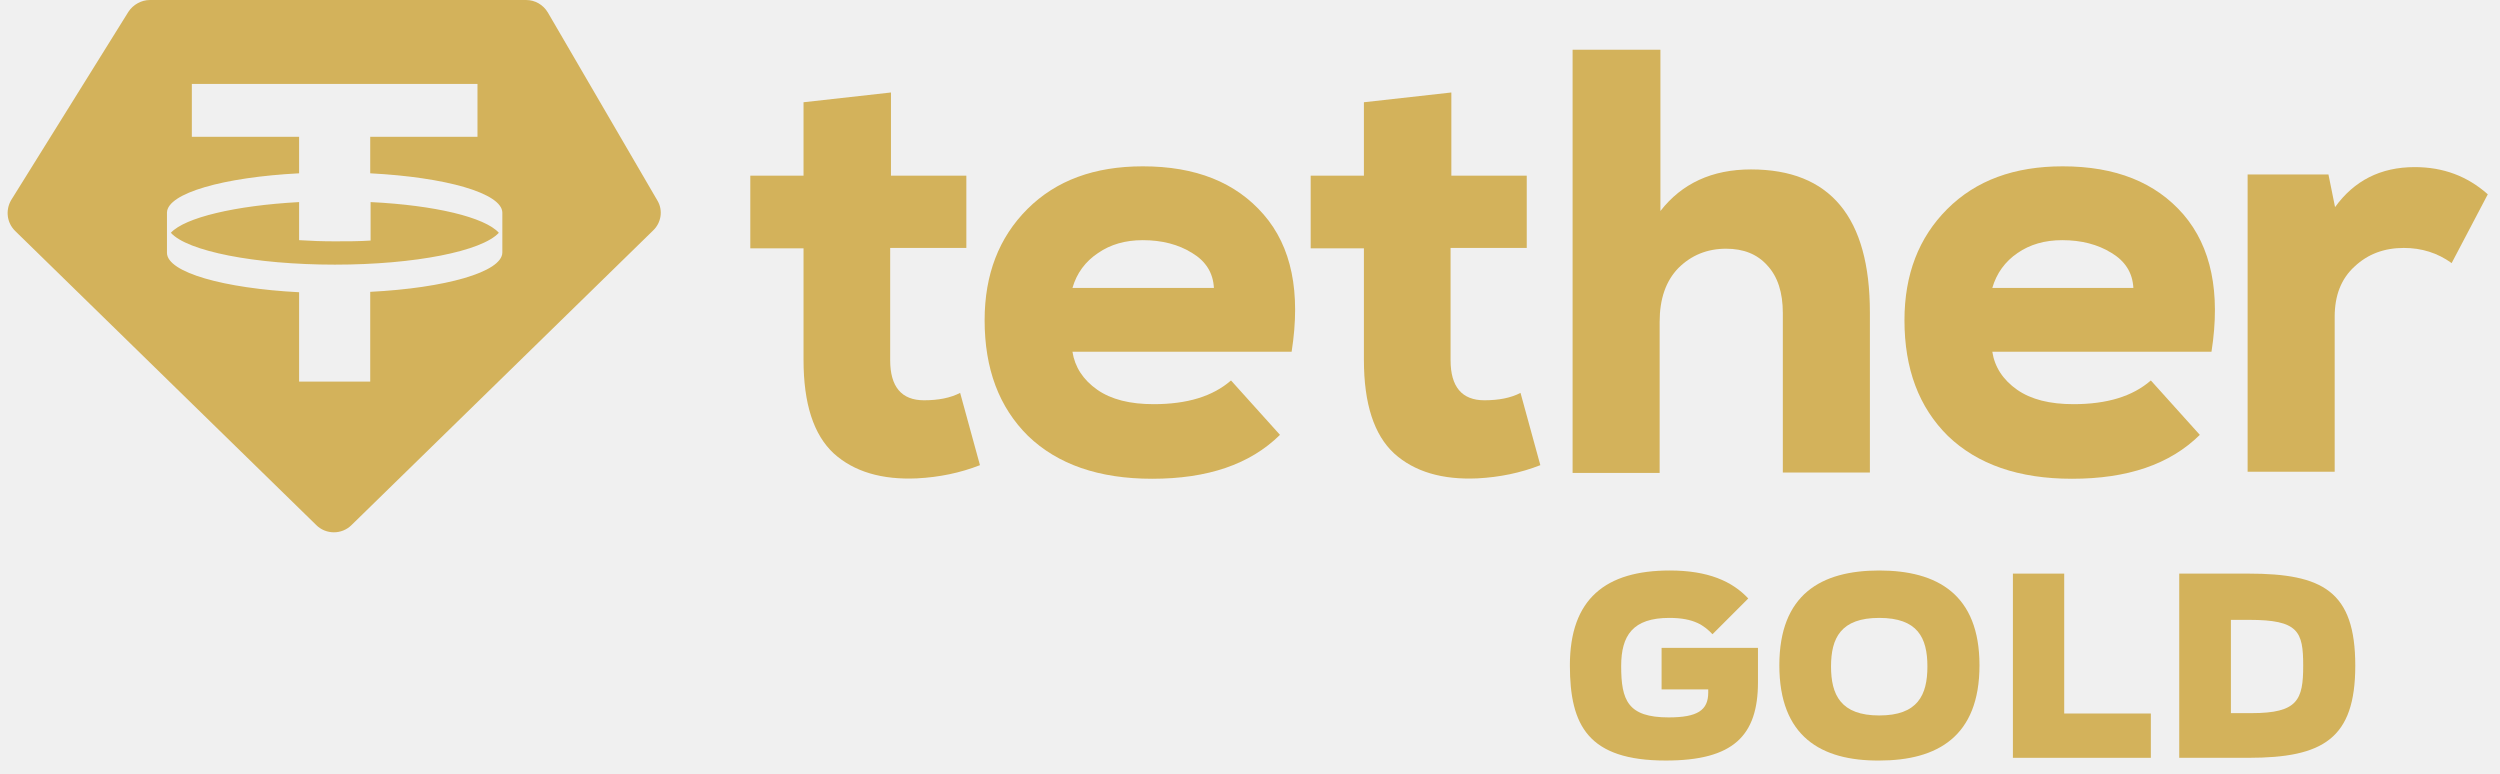
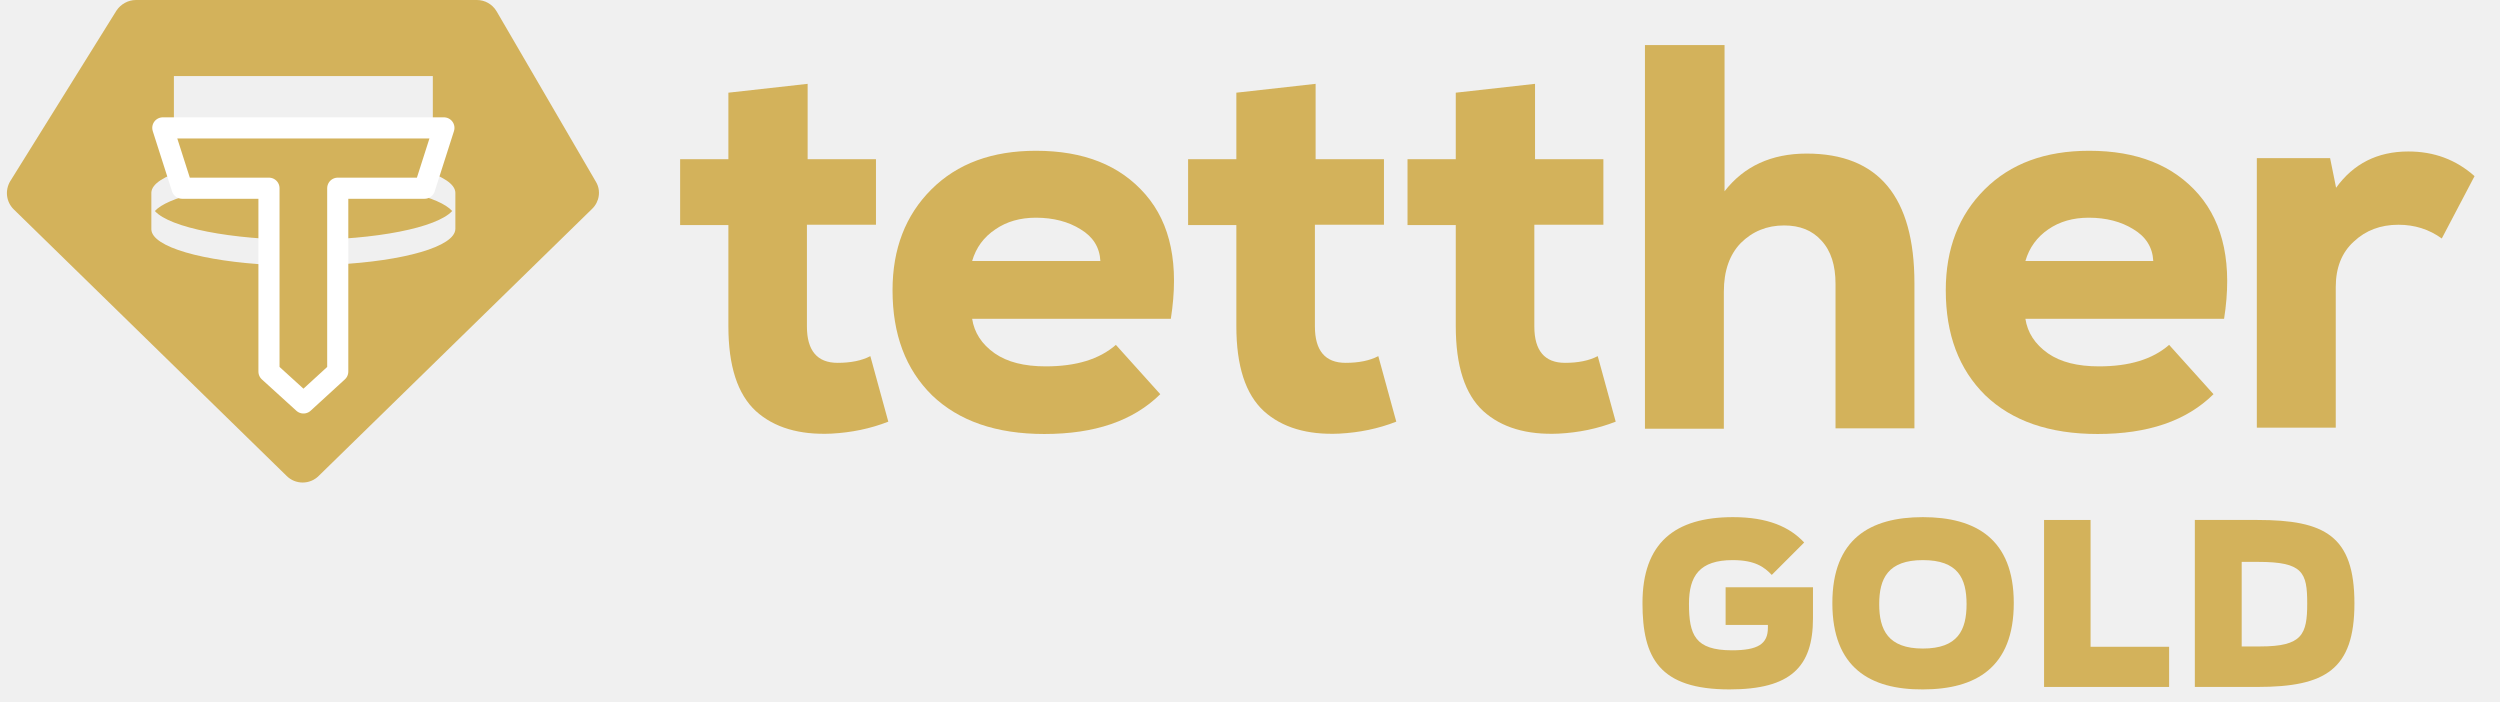
- <svg xmlns="http://www.w3.org/2000/svg" width="126" height="39" viewBox="0 0 126 39" fill="none">
+ <svg xmlns="http://www.w3.org/2000/svg" width="139" height="39" viewBox="0 0 139 39" fill="none">
  <path d="M40.517 5.151L44.905 4.661V8.853H48.704V12.496H44.865V18.156C44.865 19.488 45.434 20.174 46.569 20.174C47.294 20.174 47.901 20.056 48.391 19.801L49.39 23.444C48.391 23.836 47.333 24.052 46.217 24.11C44.454 24.189 43.044 23.777 42.026 22.857C41.007 21.917 40.498 20.35 40.498 18.137V12.515H37.815V8.853H40.498V5.151H40.517Z" fill="#D3B25B" />
  <path d="M54.051 14.513H61.181C61.142 13.749 60.77 13.162 60.084 12.751C59.399 12.32 58.556 12.104 57.597 12.104C56.715 12.104 55.971 12.32 55.344 12.751C54.698 13.181 54.267 13.769 54.051 14.513ZM65.098 17.726H54.051C54.169 18.489 54.58 19.136 55.305 19.645C56.01 20.135 56.95 20.37 58.145 20.37C59.83 20.37 61.122 19.978 62.043 19.175L64.511 21.917C63.002 23.405 60.867 24.13 58.067 24.13C55.383 24.13 53.307 23.405 51.819 21.976C50.35 20.526 49.625 18.587 49.625 16.139C49.625 13.828 50.35 11.967 51.779 10.537C53.229 9.088 55.168 8.383 57.597 8.383C60.26 8.383 62.278 9.186 63.688 10.812C65.098 12.437 65.568 14.729 65.098 17.726Z" fill="#D3B25B" />
  <path d="M68.76 5.151L73.148 4.661V8.853H76.948V12.496H73.109V18.156C73.109 19.488 73.677 20.174 74.813 20.174C75.537 20.174 76.145 20.056 76.634 19.801L77.633 23.444C76.634 23.836 75.577 24.052 74.46 24.11C72.697 24.189 71.287 23.777 70.269 22.857C69.25 21.917 68.741 20.35 68.741 18.137V12.515H66.058V8.853H68.741V5.151H68.76Z" fill="#D3B25B" />
-   <path d="M79.278 2.507H83.685V10.635C84.763 9.245 86.29 8.539 88.249 8.539C92.245 8.539 94.242 10.948 94.242 15.747V23.817H89.855V15.786C89.855 14.748 89.6 13.945 89.072 13.377C88.562 12.809 87.877 12.535 86.995 12.535C86.036 12.535 85.233 12.868 84.586 13.514C83.96 14.161 83.646 15.062 83.646 16.217V23.836H79.259V2.507H79.278Z" fill="#D3B25B" />
-   <path d="M100.412 14.513H107.522C107.483 13.749 107.11 13.162 106.425 12.751C105.739 12.32 104.897 12.104 103.937 12.104C103.056 12.104 102.312 12.32 101.685 12.751C101.058 13.181 100.627 13.769 100.412 14.513ZM111.459 17.726H100.412C100.529 18.489 100.941 19.136 101.665 19.645C102.37 20.135 103.311 20.37 104.505 20.37C106.19 20.37 107.483 19.978 108.403 19.175L110.871 21.917C109.363 23.405 107.228 24.13 104.427 24.13C101.744 24.13 99.668 23.405 98.179 21.976C96.71 20.526 95.985 18.587 95.985 16.139C95.985 13.828 96.71 11.967 98.14 10.537C99.589 9.088 101.528 8.383 103.957 8.383C106.621 8.383 108.638 9.186 110.048 10.812C111.439 12.437 111.929 14.729 111.459 17.726Z" fill="#D3B25B" />
-   <path d="M113.28 8.794H117.354L117.687 10.439C118.647 9.107 119.979 8.422 121.702 8.422C123.132 8.422 124.347 8.872 125.385 9.793L123.563 13.26C122.858 12.75 122.055 12.496 121.154 12.496C120.155 12.496 119.332 12.809 118.667 13.436C118.001 14.043 117.668 14.885 117.668 15.963V23.777H113.28V8.794Z" fill="#D3B25B" />
+   <path d="M68.76 5.151L73.148 4.661V8.853H76.948V12.496H73.109V18.156C73.109 19.488 73.677 20.174 74.813 20.174C75.537 20.174 76.145 20.056 76.634 19.801L77.633 23.444C76.634 23.836 75.577 24.052 74.46 24.11C72.697 24.189 71.287 23.777 70.269 22.857C69.25 21.917 68.741 20.35 68.741 18.137V12.515H66.058V8.853H68.741V5.151H68.76Z" fill="#D3B25B" transform="translate(12.2 0)" />
+   <path d="M79.278 2.507H83.685V10.635C84.763 9.245 86.29 8.539 88.249 8.539C92.245 8.539 94.242 10.948 94.242 15.747V23.817H89.855V15.786C89.855 14.748 89.6 13.945 89.072 13.377C88.562 12.809 87.877 12.535 86.995 12.535C86.036 12.535 85.233 12.868 84.586 13.514C83.96 14.161 83.646 15.062 83.646 16.217V23.836H79.259V2.507H79.278Z" fill="#D3B25B" transform="translate(12.2 0)" />
+   <path d="M100.412 14.513H107.522C107.483 13.749 107.11 13.162 106.425 12.751C105.739 12.32 104.897 12.104 103.937 12.104C103.056 12.104 102.312 12.32 101.685 12.751C101.058 13.181 100.627 13.769 100.412 14.513ZM111.459 17.726H100.412C100.529 18.489 100.941 19.136 101.665 19.645C102.37 20.135 103.311 20.37 104.505 20.37C106.19 20.37 107.483 19.978 108.403 19.175L110.871 21.917C109.363 23.405 107.228 24.13 104.427 24.13C101.744 24.13 99.668 23.405 98.179 21.976C96.71 20.526 95.985 18.587 95.985 16.139C95.985 13.828 96.71 11.967 98.14 10.537C99.589 9.088 101.528 8.383 103.957 8.383C106.621 8.383 108.638 9.186 110.048 10.812C111.439 12.437 111.929 14.729 111.459 17.726Z" fill="#D3B25B" transform="translate(12.2 0)" />
+   <path d="M113.28 8.794H117.354L117.687 10.439C118.647 9.107 119.979 8.422 121.702 8.422C123.132 8.422 124.347 8.872 125.385 9.793L123.563 13.26C122.858 12.75 122.055 12.496 121.154 12.496C120.155 12.496 119.332 12.809 118.667 13.436C118.001 14.043 117.668 14.885 117.668 15.963V23.777H113.28V8.794Z" fill="#D3B25B" transform="translate(12.2 0)" />
  <path fill-rule="evenodd" clip-rule="evenodd" d="M16.877 13.338C20.931 13.338 24.3 12.653 25.142 11.732C24.437 10.949 21.91 10.342 18.678 10.185V12.124C18.11 12.163 17.503 12.163 16.877 12.163C16.25 12.163 15.662 12.143 15.075 12.104V10.185C11.843 10.361 9.316 10.968 8.611 11.732C9.434 12.653 12.822 13.338 16.877 13.338ZM24.065 4.231V6.894H18.659V8.735C22.459 8.931 25.299 9.734 25.318 10.714V12.731C25.299 13.71 22.459 14.514 18.659 14.709V19.234H15.075V14.729C11.275 14.533 8.435 13.73 8.415 12.751V10.714C8.435 9.734 11.275 8.931 15.075 8.735V6.894H9.669V4.231H24.065ZM7.554 0H26.513C26.964 0 27.375 0.235 27.61 0.627L33.133 10.107C33.427 10.596 33.329 11.223 32.918 11.615L17.719 26.461C17.229 26.951 16.426 26.951 15.937 26.461L0.757 11.634C0.346 11.223 0.267 10.596 0.561 10.087L6.476 0.588C6.711 0.235 7.123 0 7.554 0Z" fill="#D3B25B" />
-   <path d="M79.122 33.532C79.122 30.183 80.924 28.753 84.156 28.753C86.095 28.753 87.309 29.301 88.112 30.163L86.31 31.965C85.899 31.534 85.39 31.142 84.136 31.142C82.295 31.142 81.707 32.024 81.707 33.571C81.707 35.295 82.04 36.157 84.097 36.157C85.546 36.157 86.095 35.804 86.095 34.903V34.746H83.744V32.651H88.602V34.374C88.602 37.077 87.368 38.331 83.96 38.331C80.043 38.331 79.122 36.568 79.122 33.532Z" fill="#D3B25B" />
-   <path d="M89.679 33.532C89.679 29.967 91.774 28.753 94.712 28.753C97.65 28.753 99.766 29.967 99.766 33.532C99.766 37.116 97.65 38.331 94.712 38.331C91.774 38.35 89.679 37.116 89.679 33.532ZM97.141 33.591C97.141 32.141 96.651 31.142 94.712 31.142C92.773 31.142 92.284 32.161 92.284 33.591C92.284 35.02 92.773 36.059 94.712 36.059C96.651 36.059 97.141 35.04 97.141 33.591Z" fill="#D3B25B" />
-   <path d="M101.45 28.91H104.036V35.961H108.403V38.194H101.45V28.91Z" fill="#D3B25B" />
-   <path d="M109.833 28.91H113.319C117.06 28.91 118.706 29.791 118.706 33.552C118.706 37.234 117.08 38.194 113.319 38.194H109.833V28.91ZM113.476 35.942C115.807 35.942 116.081 35.276 116.081 33.552C116.081 31.828 115.846 31.241 113.359 31.241H112.438V35.942H113.476Z" fill="#D3B25B" />
+   <path d="M12.6 10.6H35.9L34.3 15.6H27.1V30.8L24.26 33.4L21.4 30.8V15.6H14.2L12.6 10.6Z" transform="translate(0.6 0) scale(0.6708)" fill="#D3B25B" stroke="#FFFFFF" stroke-width="1.75" stroke-linejoin="round" data-tetther-emblem="t" />
+   <path d="M79.122 33.532C79.122 30.183 80.924 28.753 84.156 28.753C86.095 28.753 87.309 29.301 88.112 30.163L86.31 31.965C85.899 31.534 85.39 31.142 84.136 31.142C82.295 31.142 81.707 32.024 81.707 33.571C81.707 35.295 82.04 36.157 84.097 36.157C85.546 36.157 86.095 35.804 86.095 34.903V34.746H83.744V32.651H88.602V34.374C88.602 37.077 87.368 38.331 83.96 38.331C80.043 38.331 79.122 36.568 79.122 33.532Z" fill="#D3B25B" transform="translate(12.2 0)" />
+   <path d="M89.679 33.532C89.679 29.967 91.774 28.753 94.712 28.753C97.65 28.753 99.766 29.967 99.766 33.532C99.766 37.116 97.65 38.331 94.712 38.331C91.774 38.35 89.679 37.116 89.679 33.532ZM97.141 33.591C97.141 32.141 96.651 31.142 94.712 31.142C92.773 31.142 92.284 32.161 92.284 33.591C92.284 35.02 92.773 36.059 94.712 36.059C96.651 36.059 97.141 35.04 97.141 33.591Z" fill="#D3B25B" transform="translate(12.2 0)" />
+   <path d="M101.45 28.91H104.036V35.961H108.403V38.194H101.45V28.91Z" fill="#D3B25B" transform="translate(12.2 0)" />
+   <path d="M109.833 28.91H113.319C117.06 28.91 118.706 29.791 118.706 33.552C118.706 37.234 117.08 38.194 113.319 38.194H109.833V28.91ZM113.476 35.942C115.807 35.942 116.081 35.276 116.081 33.552C116.081 31.828 115.846 31.241 113.359 31.241H112.438V35.942H113.476Z" fill="#D3B25B" transform="translate(12.2 0)" />
</svg>
